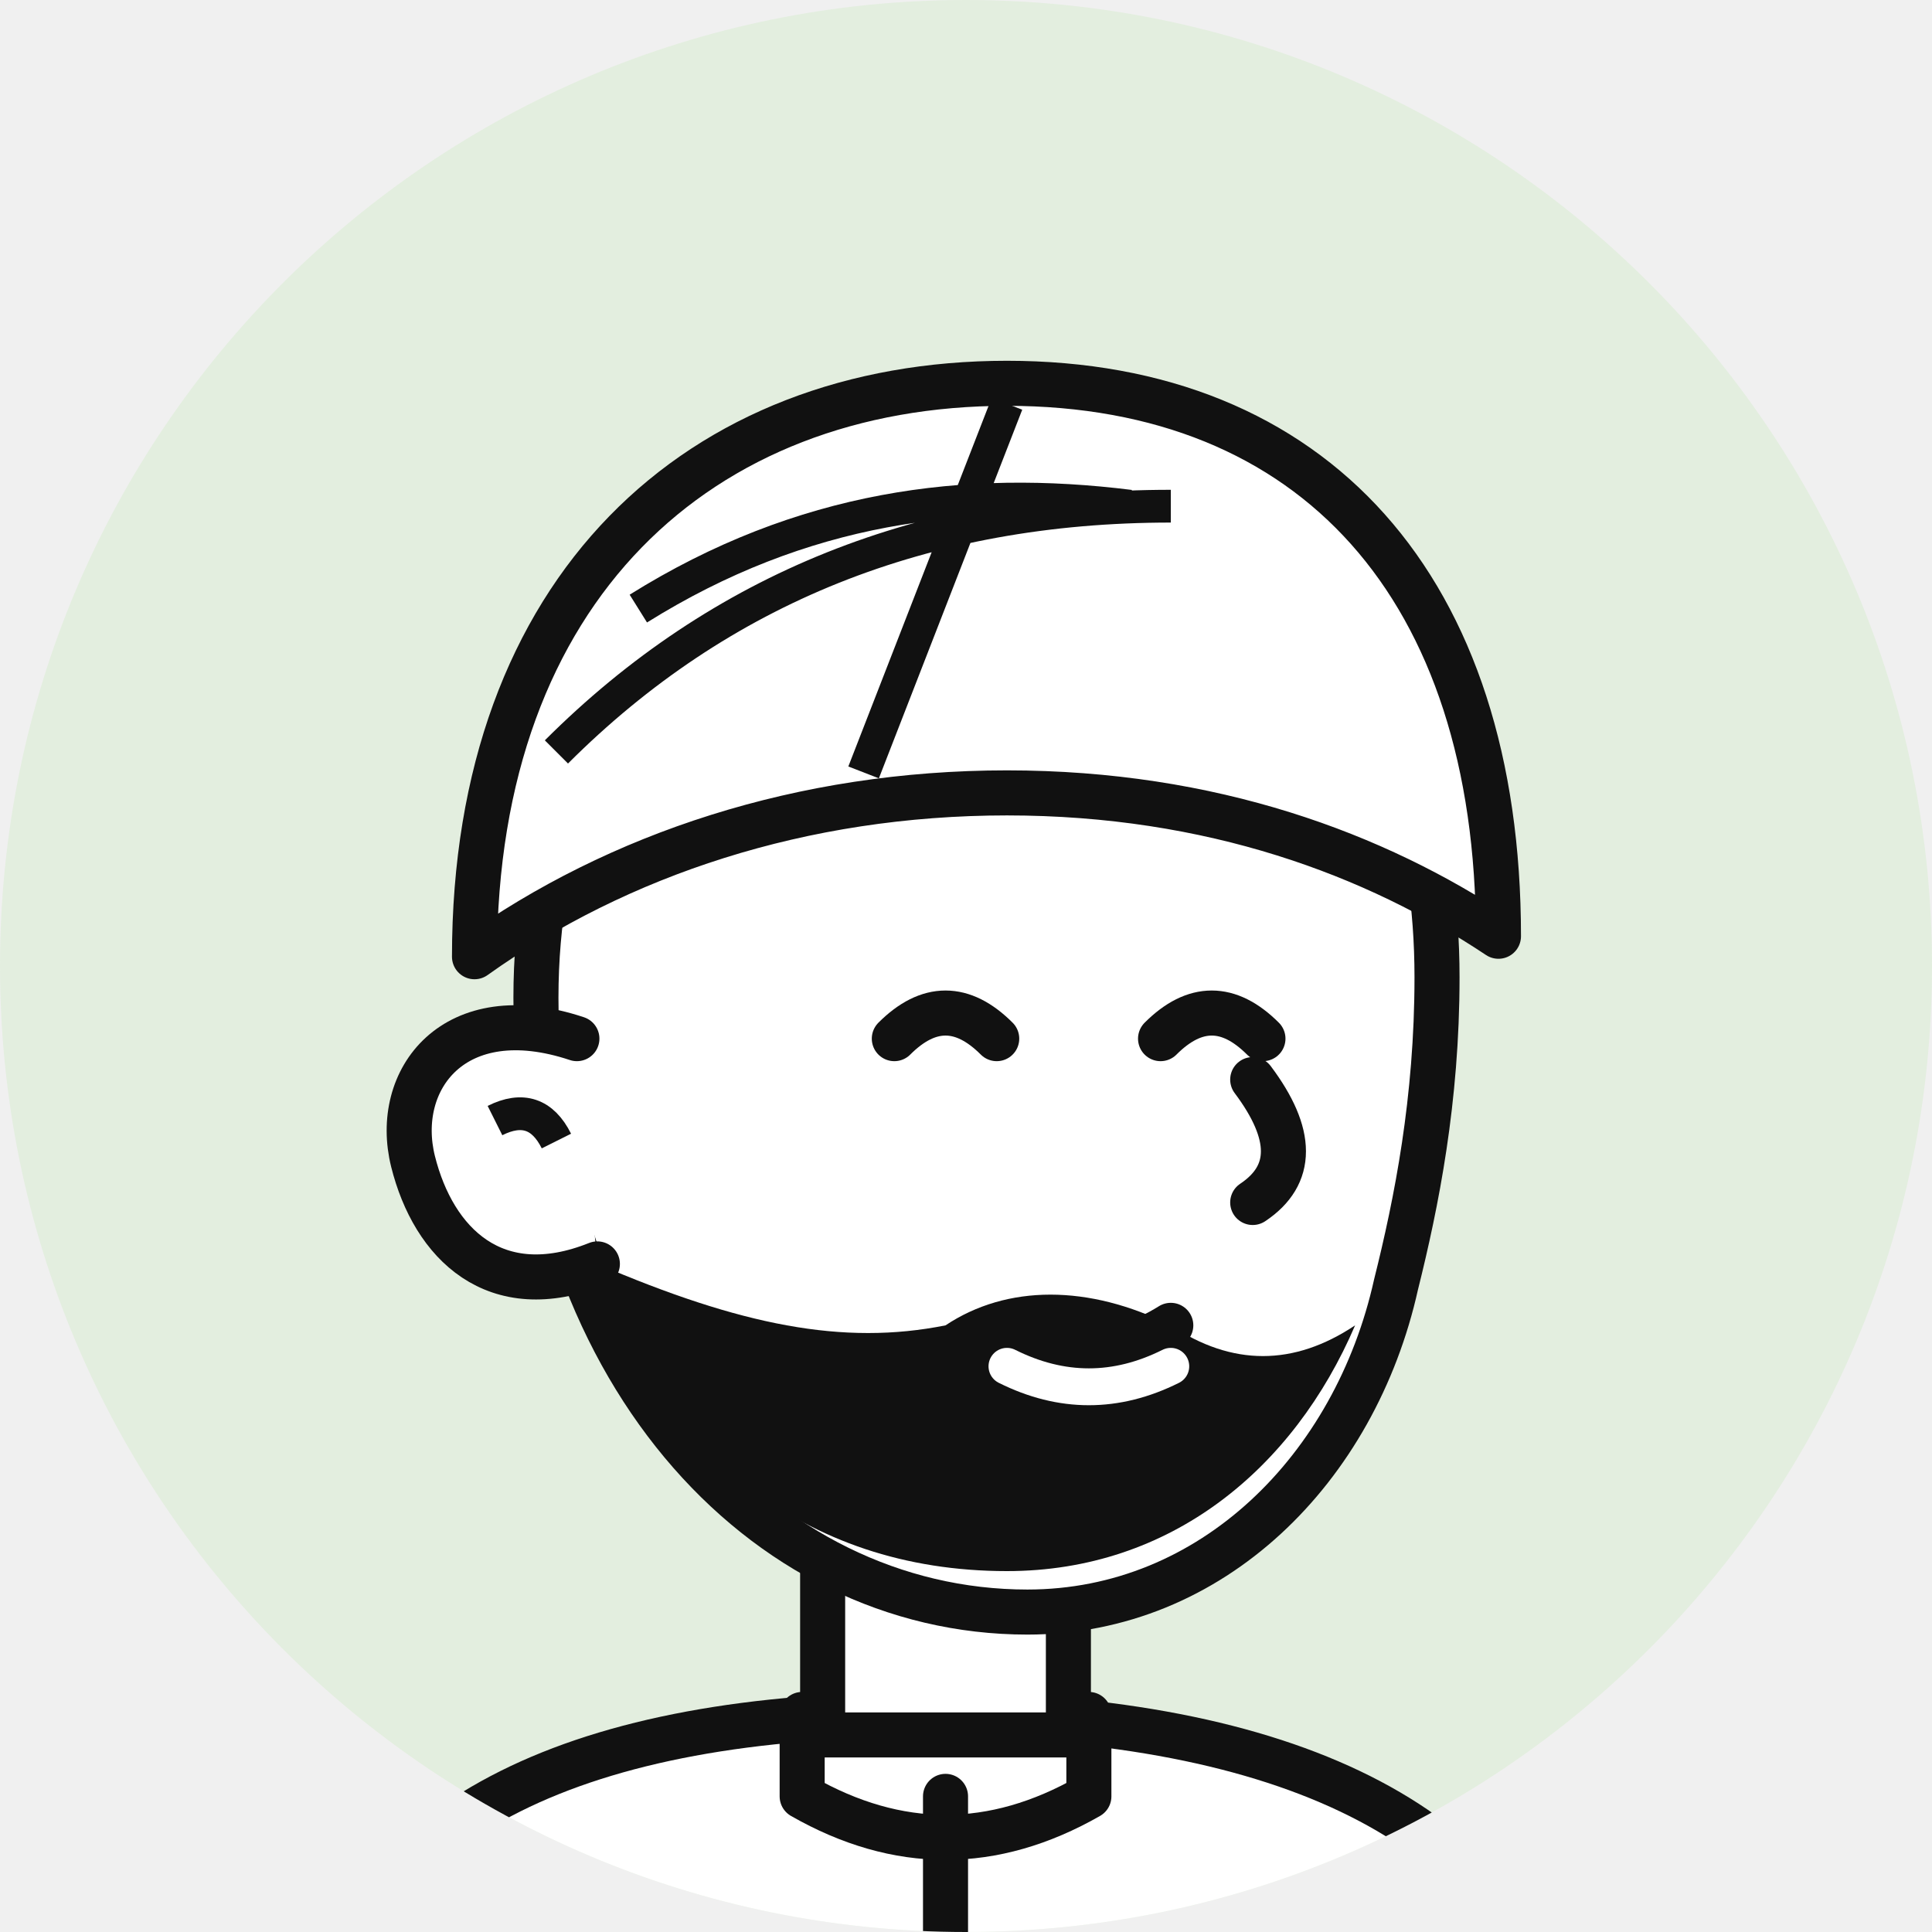
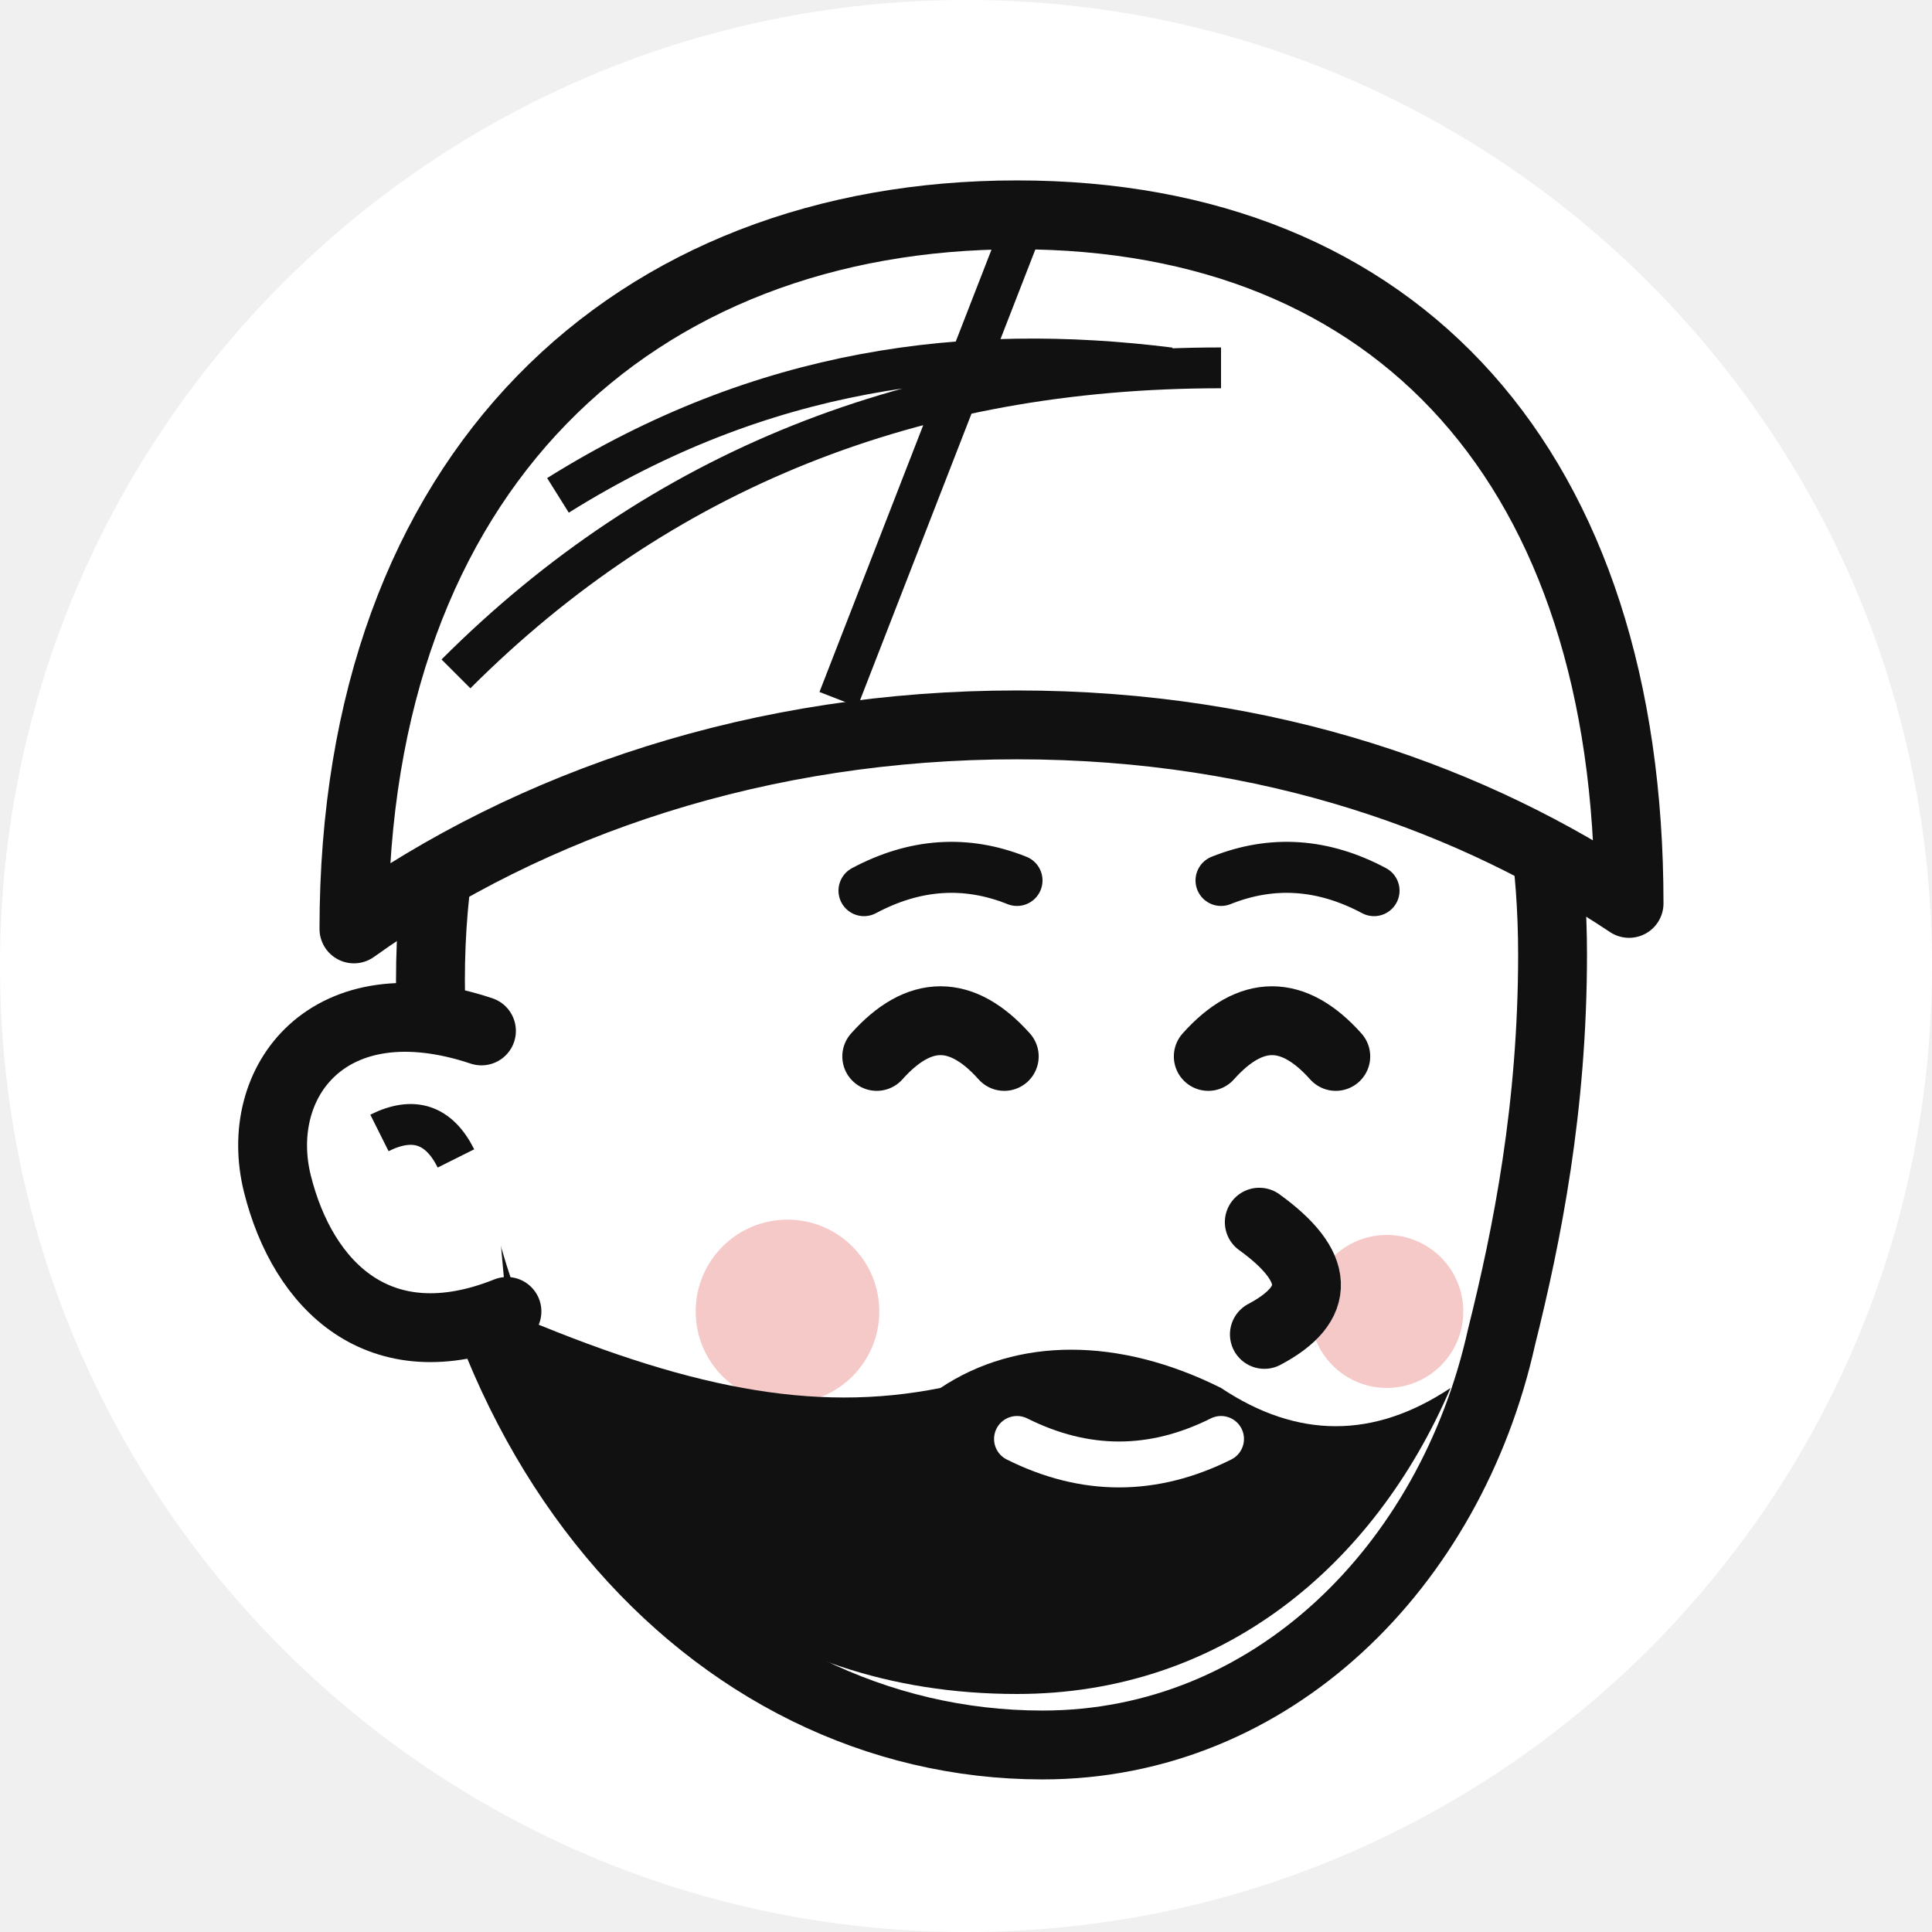
<svg xmlns="http://www.w3.org/2000/svg" viewBox="0 0 100 100">
  <defs>
    <clipPath id="c1">
      <circle cx="50" cy="50" r="50" />
    </clipPath>
  </defs>
  <g clip-path="url(#c1)">
-     <rect width="100" height="100" fill="#E3EEDF" />
-     <g transform="translate(50 58) scale(1.06) translate(-52 -56)">
-       <path d="M20 100c3-10 13-15 30-15s28 5 31 15" fill="#fff" stroke="#111" stroke-width="2.2" stroke-linecap="round" stroke-linejoin="round" />
-       <path d="M44 85h14v4q-7 4-14 0z" fill="#fff" stroke="#111" stroke-width="2.2" stroke-linecap="round" stroke-linejoin="round" />
-       <path d="M51 89v11" stroke="#111" stroke-width="2.2" stroke-linecap="round" stroke-linejoin="round" />
-       <path d="M45 76v10h12v-7" fill="#fff" stroke="#111" stroke-width="2.2" stroke-linecap="round" stroke-linejoin="round" />
-       <path d="M31 50c0-15 10-25 23-25s21 10 21 24c0 6-1 11-2 15-2 9-9 16-18 16-13 0-24-12-24-30z" fill="#fff" stroke="#111" stroke-width="2.2" stroke-linecap="round" stroke-linejoin="round" />
-       <path d="M33 52c-6-2-9 2-8 6s4 7 9 5" fill="#fff" stroke="#111" stroke-width="2.2" stroke-linecap="round" stroke-linejoin="round" />
+     <rect width="100" height="100" fill="#fff" />
+     <g transform="translate(50 56) scale(1.32) translate(-52 -54)">
+       <path d="M31 50c0-15 10-25 23-25s21 10 21 24c0 6-1 11-2 15-2 9-9 16-18 16-13 0-24-12-24-30z" fill="#fff" stroke="#111" stroke-width="2.7" stroke-linecap="round" stroke-linejoin="round" />
+       <path d="M33 52c-6-2-9 2-8 6s4 7 9 5" fill="#fff" stroke="#111" stroke-width="2.7" stroke-linecap="round" stroke-linejoin="round" />
      <path d="M29 56q2-1 3 1" fill="none" stroke="#111" stroke-width="1.6" />
-       <path d="M48.5 52q2.5-2.5 5 0M61.5 52q2.5-2.5 5 0" fill="none" stroke="#111" stroke-width="2.2" stroke-linecap="round" stroke-linejoin="round" />
-       <path d="M66 54q3 4 0 6" fill="none" stroke="#111" stroke-width="2.2" stroke-linecap="round" stroke-linejoin="round" />
-       <path d="M54 66q4 2.5 8 0" fill="none" stroke="#111" stroke-width="2.2" stroke-linecap="round" stroke-linejoin="round" />
+       <circle cx="45" cy="63" r="3.6" fill="#F6C9C9" />
+       <circle cx="68.5" cy="63" r="3" fill="#F6C9C9" />
+       <path d="M48.5 53q2.5-2.8 5 0M61.5 53q2.5-2.8 5 0" fill="none" stroke="#111" stroke-width="2.7" stroke-linecap="round" stroke-linejoin="round" />
+       <path d="M48 46.5q3-1.6 6-.4M62 46.1q3-1.2 6 .4" fill="none" stroke="#111" stroke-width="2" stroke-linecap="round" />
+       <path d="M63.5 59.5q3.6 2.6.2 4.4" fill="none" stroke="#111" stroke-width="2.7" stroke-linecap="round" stroke-linejoin="round" />
+       <path d="M55 69q4 2.6 8-.6" fill="none" stroke="#111" stroke-width="2.7" stroke-linecap="round" stroke-linejoin="round" />
      <path d="M34 63c3 9 10 15 20 15 8 0 14-5 17-12-3 2-6 2-9 0-4-2-8-2-11 0-5 1-10 0-17-3z" fill="#111" />
      <path d="M54 68q4 2 8 0" stroke="#fff" stroke-width="1.8" fill="none" stroke-linecap="round" />
-       <path d="M28 48c0-18 11-28 26-28s24 10 24 27c-6-4-14-7-24-7s-19 3-26 8z" fill="#fff" stroke="#111" stroke-width="2.2" stroke-linecap="round" stroke-linejoin="round" />
+       <path d="M28 48c0-18 11-28 26-28s24 10 24 27c-6-4-14-7-24-7s-19 3-26 8z" fill="#fff" stroke="#111" stroke-width="2.7" stroke-linecap="round" stroke-linejoin="round" />
      <path d="M32 38c8-8 18-12 30-12M36 31c8-5 16-6 24-5M54 21l-7 18" fill="none" stroke="#111" stroke-width="1.6" />
    </g>
  </g>
</svg>
